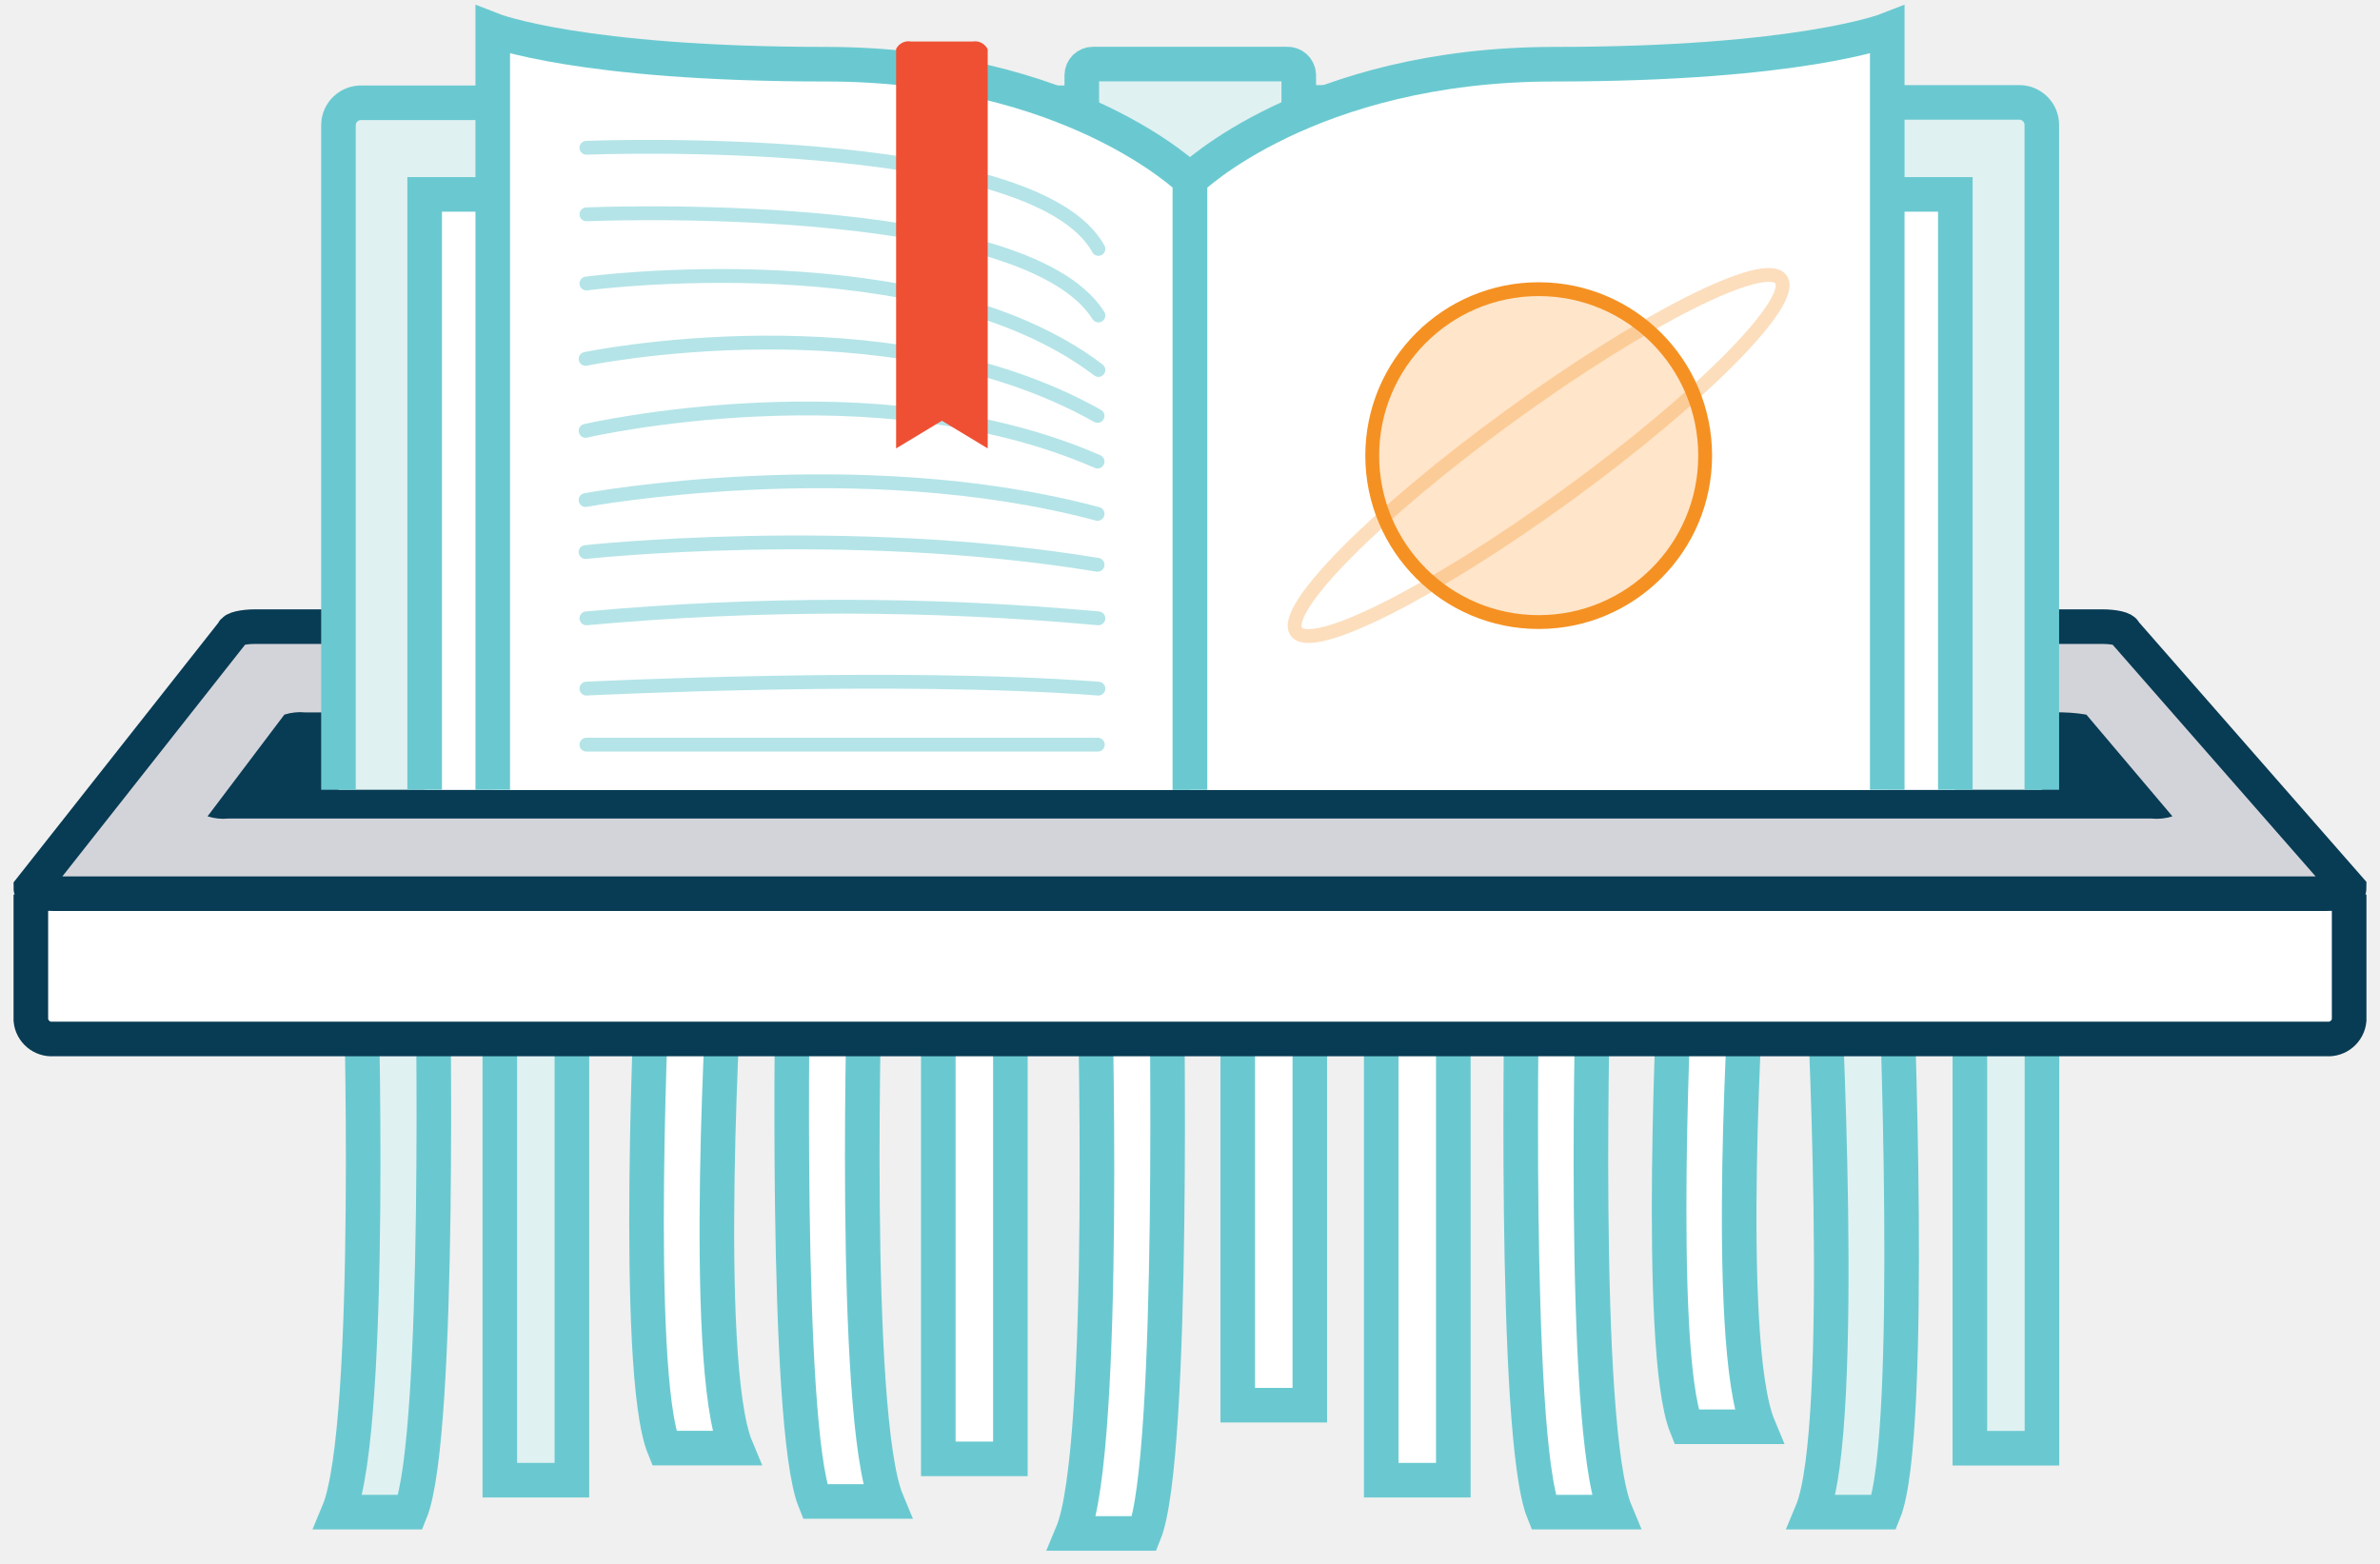
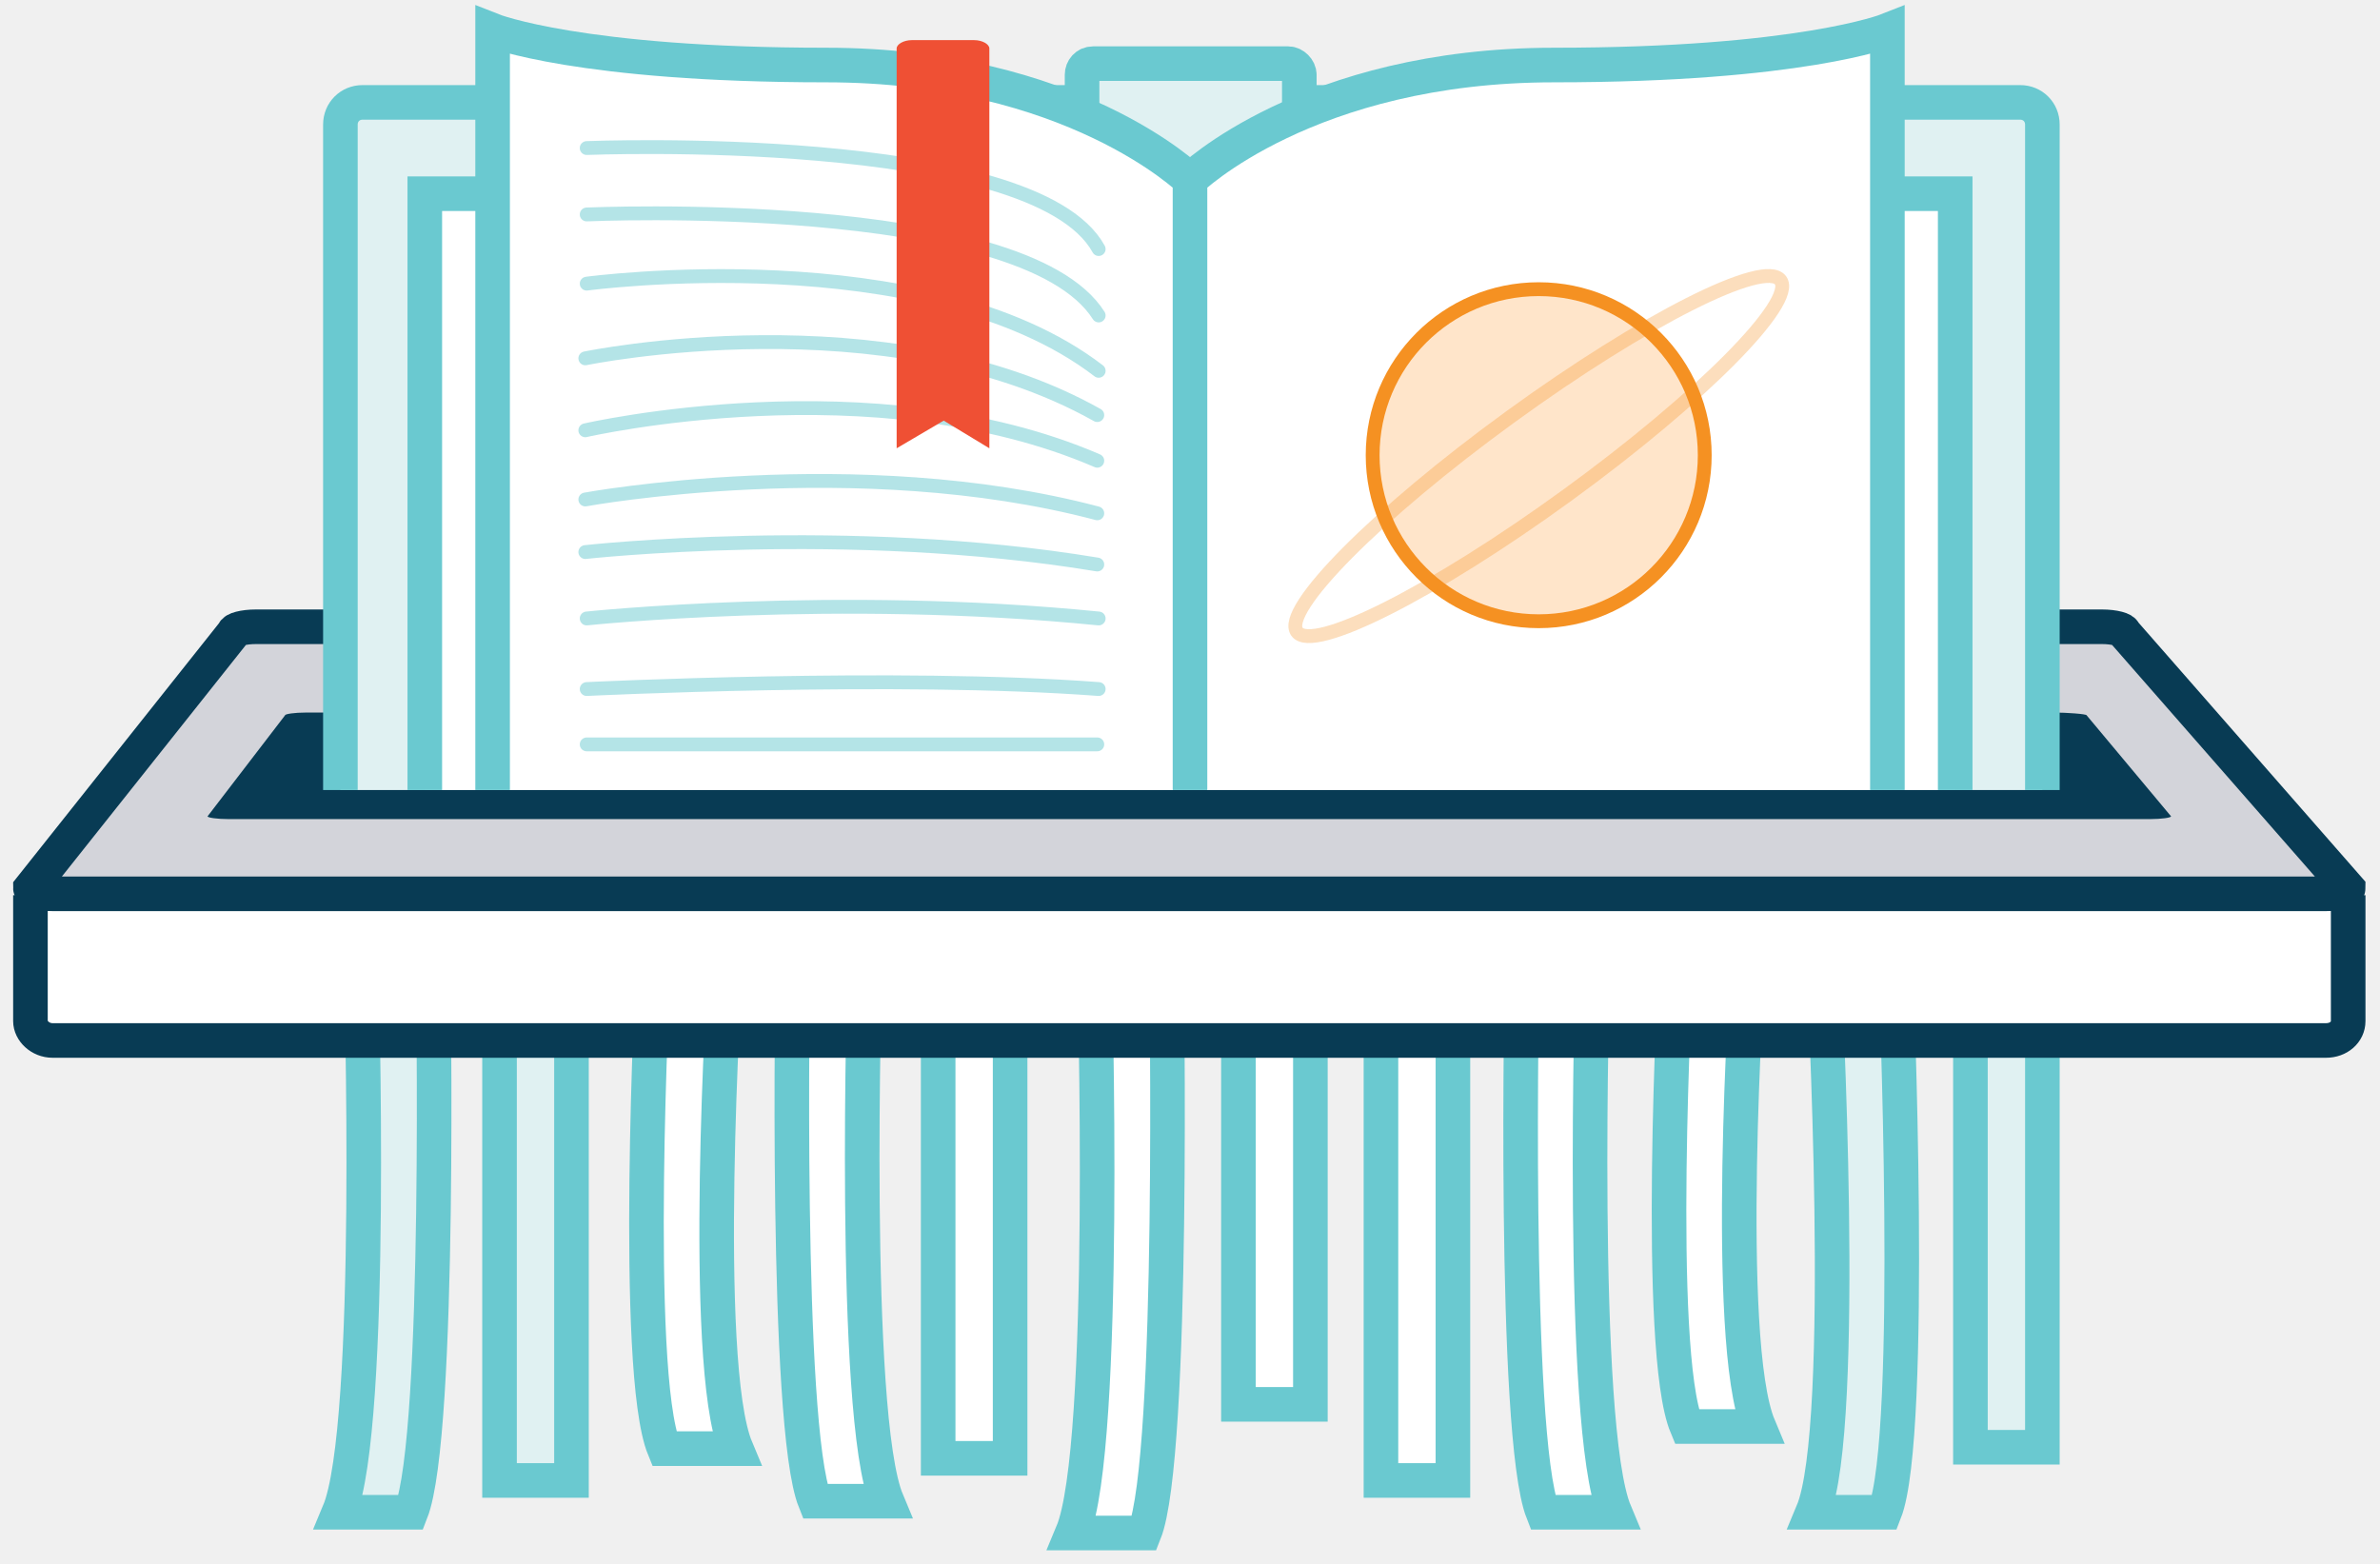
- <svg xmlns="http://www.w3.org/2000/svg" id="Layer_1" data-name="Layer 1" viewBox="0 0 172 113">
-   <defs>
-     <style>.cls-1{fill:#e0f1f2;}.cls-1,.cls-2,.cls-7{stroke:#6ac9d0;}.cls-1,.cls-2,.cls-3,.cls-4,.cls-6,.cls-7,.cls-8{stroke-miterlimit:10;}.cls-1,.cls-2,.cls-3,.cls-4{stroke-width:2.5px;}.cls-2,.cls-3,.cls-7{fill:#fff;}.cls-3,.cls-4{stroke:#083b54;}.cls-4{fill:#d3d4da;}.cls-5{fill:#083b54;}.cls-6{fill:#ffe5ca;}.cls-6,.cls-8{stroke:#f59122;}.cls-7{stroke-linecap:round;opacity:0.5;}.cls-8{fill:none;opacity:0.3;}.cls-9{fill:#ef5034;}</style>
-   </defs>
-   <path class="cls-1" d="M29.66,109.29H24.46c2.59-6.19,1.6-39.17,1.6-39.17h5.21S31.91,103.75,29.66,109.29Z" />
-   <path class="cls-1" d="M136.15,109.29h-5.21c2.59-6.19.8-39.17,0.8-39.17H137S138.4,103.75,136.15,109.29Z" />
-   <path class="cls-2" d="M82.7,110.83H77.49c2.59-6.19,1.6-40.72,1.6-40.72h5.21S84.94,105.29,82.7,110.83Z" />
-   <path class="cls-2" d="M48,104.66h5.21c-2.59-6.19-.8-34.55-0.8-34.55H47.18S45.73,99.12,48,104.66Z" />
-   <path class="cls-2" d="M121.88,103.12h5.21c-2.59-6.19-.8-33-0.8-33h-5.21S119.64,97.58,121.88,103.12Z" />
-   <path class="cls-2" d="M58.9,108.52H64.1c-2.59-6.19-1.6-38.4-1.6-38.4H57.3S56.66,103,58.9,108.52Z" />
-   <path class="cls-2" d="M111.55,109.29h5.21c-2.59-6.19-1.6-39.17-1.6-39.17H110S109.31,103.75,111.55,109.29Z" />
-   <rect class="cls-1" x="36.12" y="70.12" width="5.21" height="36.86" />
-   <rect class="cls-1" x="142.36" y="70.12" width="5.21" height="34.55" />
-   <rect class="cls-2" x="67.81" y="70.12" width="5.21" height="35.32" />
-   <rect class="cls-2" x="89.45" y="70.12" width="5.21" height="31.44" />
-   <rect class="cls-2" x="99.82" y="70.12" width="5.21" height="36.86" />
-   <path class="cls-3" d="M2.23,64.65v9.08a1.51,1.51,0,0,0,1.62,1.36h164.3a1.51,1.51,0,0,0,1.62-1.36V64.65" />
-   <path class="cls-4" d="M153.53,45.67c0-.21-0.73-0.38-1.62-0.38H18.47c-0.89,0-1.62.17-1.62,0.38L2.23,64.21c0,0.21.73,0.38,1.62,0.38h164.3c0.89,0,1.62-.17,1.62-0.38Z" />
-   <path class="cls-5" d="M150.78,51.65a11.76,11.76,0,0,0-2.33-.16H22.06a3.73,3.73,0,0,0-1.51.16L15,59a3.73,3.73,0,0,0,1.51.16H155.48A3.73,3.73,0,0,0,157,59Z" />
-   <path class="cls-1" d="M147.56,57.08V9a1.63,1.63,0,0,0-1.65-1.6H93.86v-2A0.81,0.81,0,0,0,93,4.63H79a0.81,0.81,0,0,0-.82.8v2h-52A1.63,1.63,0,0,0,24.46,9V57.08" />
-   <polyline class="cls-2" points="30.69 57.08 30.69 14.05 141.31 14.05 141.31 57.08" />
-   <path class="cls-2" d="M35.61,57.08V2.17s6.28,2.47,24.06,2.47S86,13,86,13V57.08" />
-   <path class="cls-2" d="M136.39,57.08V2.17s-6.28,2.47-24.06,2.47S86,13,86,13V57.08" />
-   <circle class="cls-6" cx="111.2" cy="32.93" r="12.03" />
-   <path class="cls-7" d="M42.38,10.68s32.29-1.3,37,7.31" />
-   <path class="cls-7" d="M42.38,15.49s31.53-1.36,37,7.31" />
-   <path class="cls-7" d="M42.38,20.49s24.49-3.28,37,6.25" />
-   <path class="cls-7" d="M42.32,25.94s21.66-4.52,37,4.12" />
-   <path class="cls-7" d="M42.32,31.14s20.83-4.84,37,2.22" />
-   <path class="cls-7" d="M42.32,36.14s19.63-3.64,37,1" />
-   <path class="cls-7" d="M42.32,39.9s18.88-2.07,37,.92" />
-   <line class="cls-7" x1="42.38" y1="53.82" x2="79.34" y2="53.82" />
-   <path class="cls-7" d="M42.38,49.77s22.39-1.12,37,0" />
-   <path class="cls-7" d="M42.38,44.69a204.08,204.08,0,0,1,37,0" />
-   <ellipse class="cls-8" cx="111.2" cy="32.93" rx="21.65" ry="3.53" transform="translate(1.89 71.68) rotate(-36.02)" />
-   <path class="cls-9" d="M64.76,32.41V3.54A1,1,0,0,1,65.84,3H70.3a1,1,0,0,1,1.08.57V32.41l-3.31-2Z" />
+ <svg xmlns="http://www.w3.org/2000/svg" id="Layer_1" width="172" height="113" viewBox="0 0 172 113">
+   <style>.st0{fill:#e0f1f2}.st1,.st2{fill:#d3d4da;stroke:#d3d4db;stroke-linejoin:round;stroke-miterlimit:10}.st2{fill:#fff;stroke:#6ac9d0;stroke-width:2.5}.st3{fill:#d3d4da}.st4,.st5{fill:#fff;stroke:#6ac9d0;stroke-width:2.5;stroke-miterlimit:10}.st5{fill:#e0f1f2}.st6{fill:#083b54}.st7{fill:#ef5034}.st8{fill:#f59122}.st9{fill:#fff}.st10,.st11,.st12{fill:none;stroke-miterlimit:10}.st10{stroke-width:2.5;stroke:#6ac9d0}.st11,.st12{stroke:#ef5034}.st12{stroke:#d3d4da;stroke-width:.5}.st13,.st14{stroke:#063b54}.st13{stroke-linejoin:round;stroke-miterlimit:10;fill:#083b54;stroke-width:.5}.st14{fill:none;stroke-width:.7}.st14,.st15,.st16{stroke-miterlimit:10}.st15{stroke-width:.3;fill:none;stroke:#d3d4da}.st16{fill:#083b54;stroke:#063b54;stroke-linejoin:round}.st17{fill:#6ac9d0}.st18{fill:none;stroke:#063b54;stroke-width:2.5;stroke-miterlimit:10}.st19{fill:#063b54}.st20,.st21,.st22{fill:none;stroke:#6ac9d0;stroke-width:2.5}.st20{opacity:.3;stroke-miterlimit:10}.st21,.st22{stroke-linejoin:round}.st21{stroke-miterlimit:10}.st22{stroke-linecap:round}.st22,.st23,.st24,.st25{stroke-miterlimit:10}.st23{stroke:#f59122;fill:#ffe5ca}.st24,.st25{fill:none}.st24{opacity:.4;stroke:#f59122}.st25{stroke:#c3e9ec;stroke-width:2.5}.st26{clip-path:url(#SVGID_2_)}.st27{opacity:.25}.st27,.st28{fill:#469da1}.st29{opacity:.25;fill:#6ac9d0}.st30,.st31{opacity:.25;fill:#f59122}.st31{fill:#ef5034}.st32,.st33,.st34{stroke-miterlimit:10}.st32{fill:none;stroke-linecap:round;stroke-linejoin:round;stroke:#ef5034;stroke-width:.222}.st33,.st34{stroke:#c3e9ec;stroke-width:2.5}.st33{stroke-linecap:round;fill:none}.st34{fill:#fff;stroke-linejoin:round}.st34,.st35,.st36{stroke-linecap:round}.st35{fill:#fff;stroke-width:2.5;stroke-linejoin:round;stroke-miterlimit:10;stroke:#91d5d9}.st36{stroke:#c0e869}.st36,.st37,.st38{fill:none;stroke-width:2.5;stroke-miterlimit:10}.st37{stroke-linecap:round;stroke:#ef5034}.st38{stroke:#f59685}.st38,.st39,.st40{stroke-linecap:round}.st39{stroke-width:2.5;stroke-miterlimit:10;fill:none;stroke:#f59122}.st40{fill:#fff;stroke:#6ac9d0;stroke-linejoin:round}.st40,.st41,.st42{stroke-width:2.5;stroke-miterlimit:10}.st41{stroke-linecap:round;fill:none;stroke:#96d805}.st42{fill:#fff;stroke:#c3e9ec;stroke-linejoin:round}.st43{fill:#fff;stroke:#fff;stroke-width:2.48}.st43,.st44,.st45{stroke-miterlimit:10}.st44{opacity:.6;stroke-linejoin:round;fill:none;stroke:#6ac9d0;stroke-width:2.5}.st45{fill:#083b54;stroke:#083b54;stroke-width:1.164;stroke-linecap:round}.st45,.st46,.st47{stroke-linejoin:round}.st46{stroke-linecap:round;stroke-miterlimit:10;fill:#083b54;stroke:#083b54;stroke-width:1.132}.st47{fill:#fff;stroke:#fff;stroke-width:2.039}.st47,.st48,.st49{stroke-miterlimit:10}.st48{stroke-linecap:round;stroke-linejoin:round;fill:#083b54;stroke:#083b54;stroke-width:1.166}.st49{fill:#e0f1f2;stroke:#6ac9d0;stroke-width:2}.st50{opacity:.5;fill:#6ac9d0}.st51,.st52,.st53{fill:#fff;stroke:#6ac9d0;stroke-width:2;stroke-miterlimit:10}.st52,.st53{stroke:#083b54;stroke-width:2.5}.st53{fill:#d3d4da}.st54,.st55{opacity:.2;fill:#083b54}.st55{opacity:.3}.st56,.st57,.st58{opacity:.5;fill:#083b54}.st57,.st58{opacity:.85}.st58{opacity:.7}.st59,.st60{stroke-miterlimit:10}.st59{stroke-linecap:round;opacity:.5;fill:#fff;stroke:#6ac9d0}.st60{opacity:.3;fill:none;stroke:#f59122}.st61,.st62{fill:none;stroke:#6ac9d0}.st61{opacity:.3;stroke-miterlimit:10;stroke-width:2.002}.st62{stroke-width:2.5;stroke-linecap:round}.st62,.st63,.st64,.st65{stroke-miterlimit:10}.st63{stroke-width:.776;stroke-linejoin:round;fill:#ef5034;stroke:#ef5234}.st64,.st65{fill:none;stroke:#6ac9d0;stroke-linecap:round}.st64{stroke-linejoin:round;opacity:.6;stroke-width:3}.st65{opacity:.3;stroke-width:2.48}</style>
+   <path class="st5" d="M29.7 109.3h-5.2c2.6-6.2 1.6-39.2 1.6-39.2h5.2s.6 33.6-1.6 39.2zM136.2 109.3H131c2.6-6.2.8-39.2.8-39.2h5.2s1.4 33.6-.8 39.2z" />
+   <path class="st4" d="M82.7 110.8h-5.2c2.6-6.2 1.6-40.7 1.6-40.7h5.2s.6 35.2-1.6 40.7zM48 104.7h5.2c-2.6-6.2-.8-34.5-.8-34.5h-5.2c0-.1-1.5 28.9.8 34.5zM121.9 103.1h5.2c-2.6-6.2-.8-33-.8-33h-5.2s-1.5 27.5.8 33zM58.9 108.5h5.2c-2.6-6.2-1.6-38.4-1.6-38.4h-5.2s-.6 32.9 1.6 38.4zM111.5 109.3h5.2c-2.6-6.2-1.6-39.2-1.6-39.2H110s-.7 33.6 1.5 39.2z" />
+   <path class="st5" d="M36.1 70.1h5.2V107h-5.2zM142.4 70.1h5.2v34.5h-5.2z" />
+   <path class="st4" d="M67.8 70.1H73v35.3h-5.2zM89.5 70.1h5.2v31.4h-5.2zM99.8 70.1h5.2V107h-5.2z" />
+   <path class="st52" d="M2.2 64.7v9.1c0 .7.7 1.4 1.6 1.4h164.3c.9 0 1.6-.6 1.6-1.4v-9.1" />
+   <path class="st53" d="M153.5 45.7c0-.2-.7-.4-1.6-.4H18.5c-.9 0-1.6.2-1.6.4L2.2 64.2c0 .2.7.4 1.6.4h164.3c.9 0 1.6-.2 1.6-.4l-16.2-18.5z" />
+   <path class="st6" d="M150.8 51.7c0-.1-1.5-.2-2.3-.2H22.1c-.8 0-1.5.1-1.5.2L15 59c0 .1.7.2 1.5.2h138.9c.8 0 1.5-.1 1.5-.2l-6.1-7.3z" />
+   <path class="st5" d="M147.6 57.1V9c0-.9-.7-1.6-1.6-1.6H93.9v-2c0-.4-.4-.8-.8-.8H79c-.5 0-.8.4-.8.8v2h-52c-.9 0-1.6.7-1.6 1.6v48.1" />
+   <path class="st4" d="M30.7 57.1V14h110.6v43.1" />
+   <path class="st4" d="M35.6 57.1V2.2s6.3 2.5 24.1 2.5S86 13 86 13v44.1M136.4 57.1V2.2s-6.3 2.5-24.1 2.5S86 13 86 13v44.1" />
+   <circle class="st23" cx="111.2" cy="32.9" r="12" />
+   <path class="st59" d="M42.4 10.7s32.3-1.3 37 7.3M42.4 15.5s31.5-1.4 37 7.3M42.4 20.5s24.5-3.3 37 6.3M42.3 25.9s21.7-4.5 37 4.1M42.3 31.1s20.8-4.8 37 2.2M42.3 36.1s19.6-3.6 37 1M42.3 39.9s18.9-2.1 37 .9M42.4 53.8h36.9M42.4 49.8s22.4-1.1 37 0M42.4 44.7s18-1.9 37 0" />
+   <ellipse transform="scale(-1) rotate(-36.014 -101.312 342.073)" class="st60" cx="111.2" cy="32.9" rx="21.6" ry="3.5" />
+   <path class="st7" d="M64.8 32.4V3.5c0-.3.5-.6 1.1-.6h4.5c.6 0 1.1.3 1.1.6v28.9l-3.3-2-3.4 2z" />
</svg>
